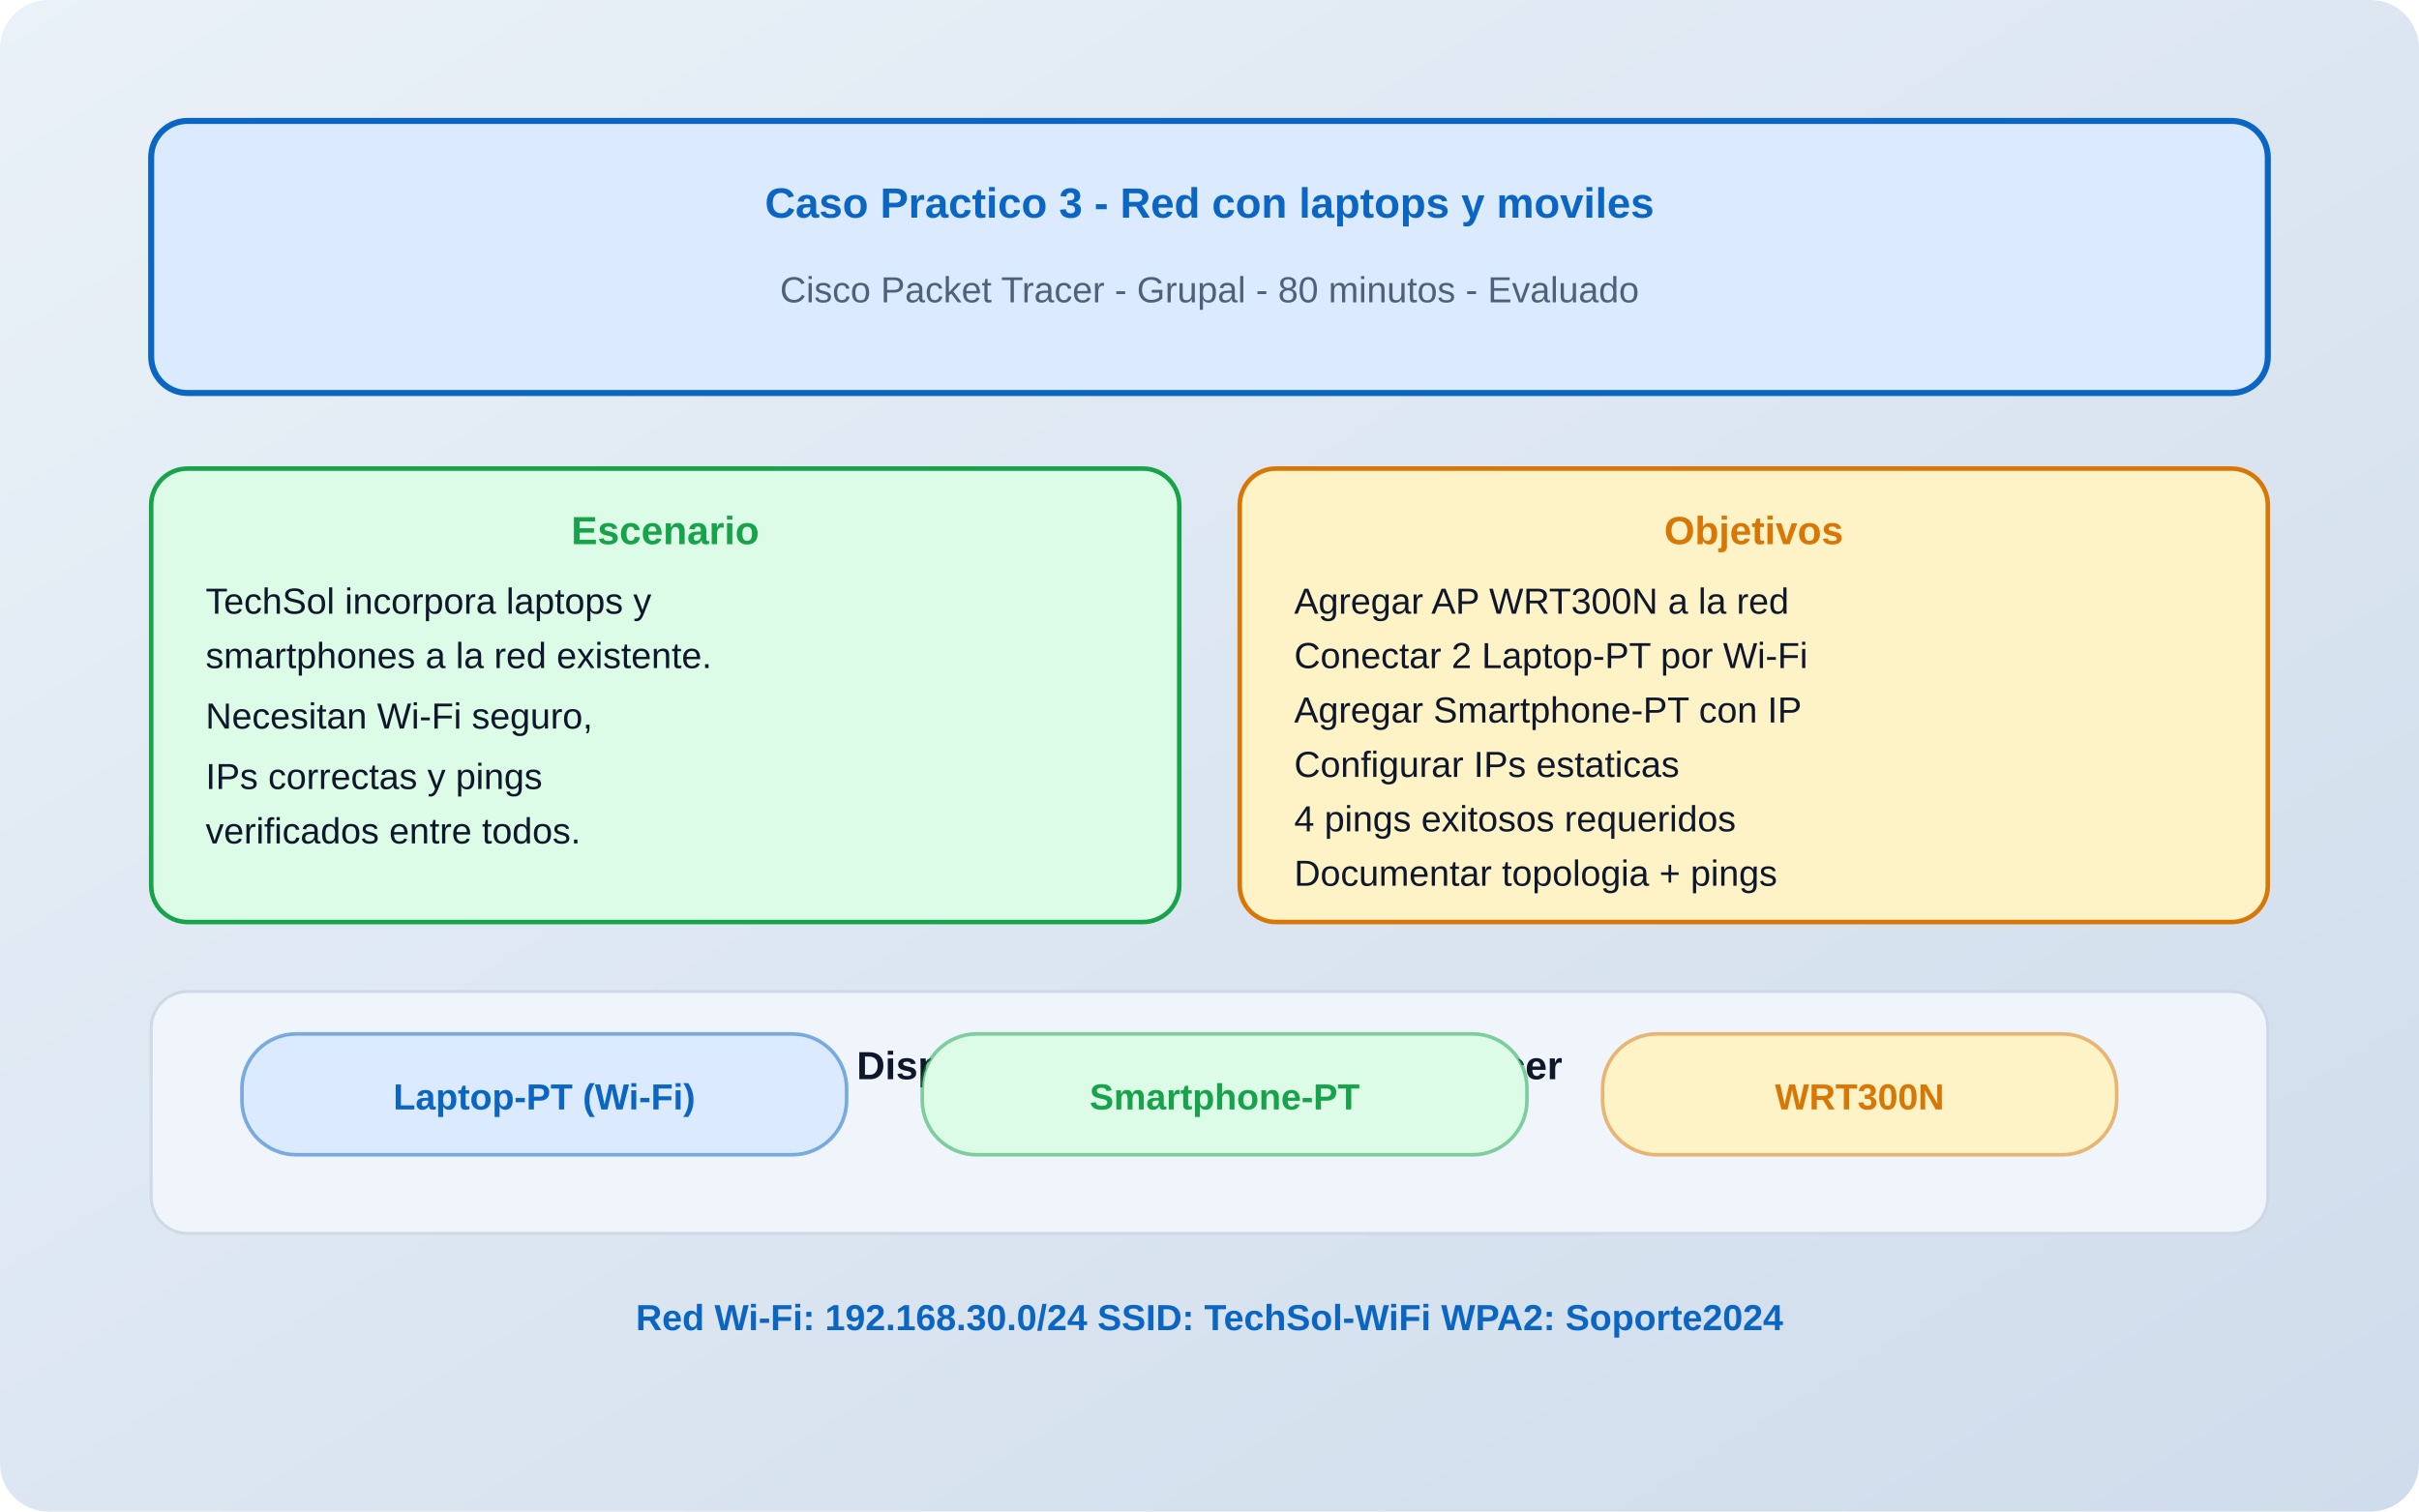
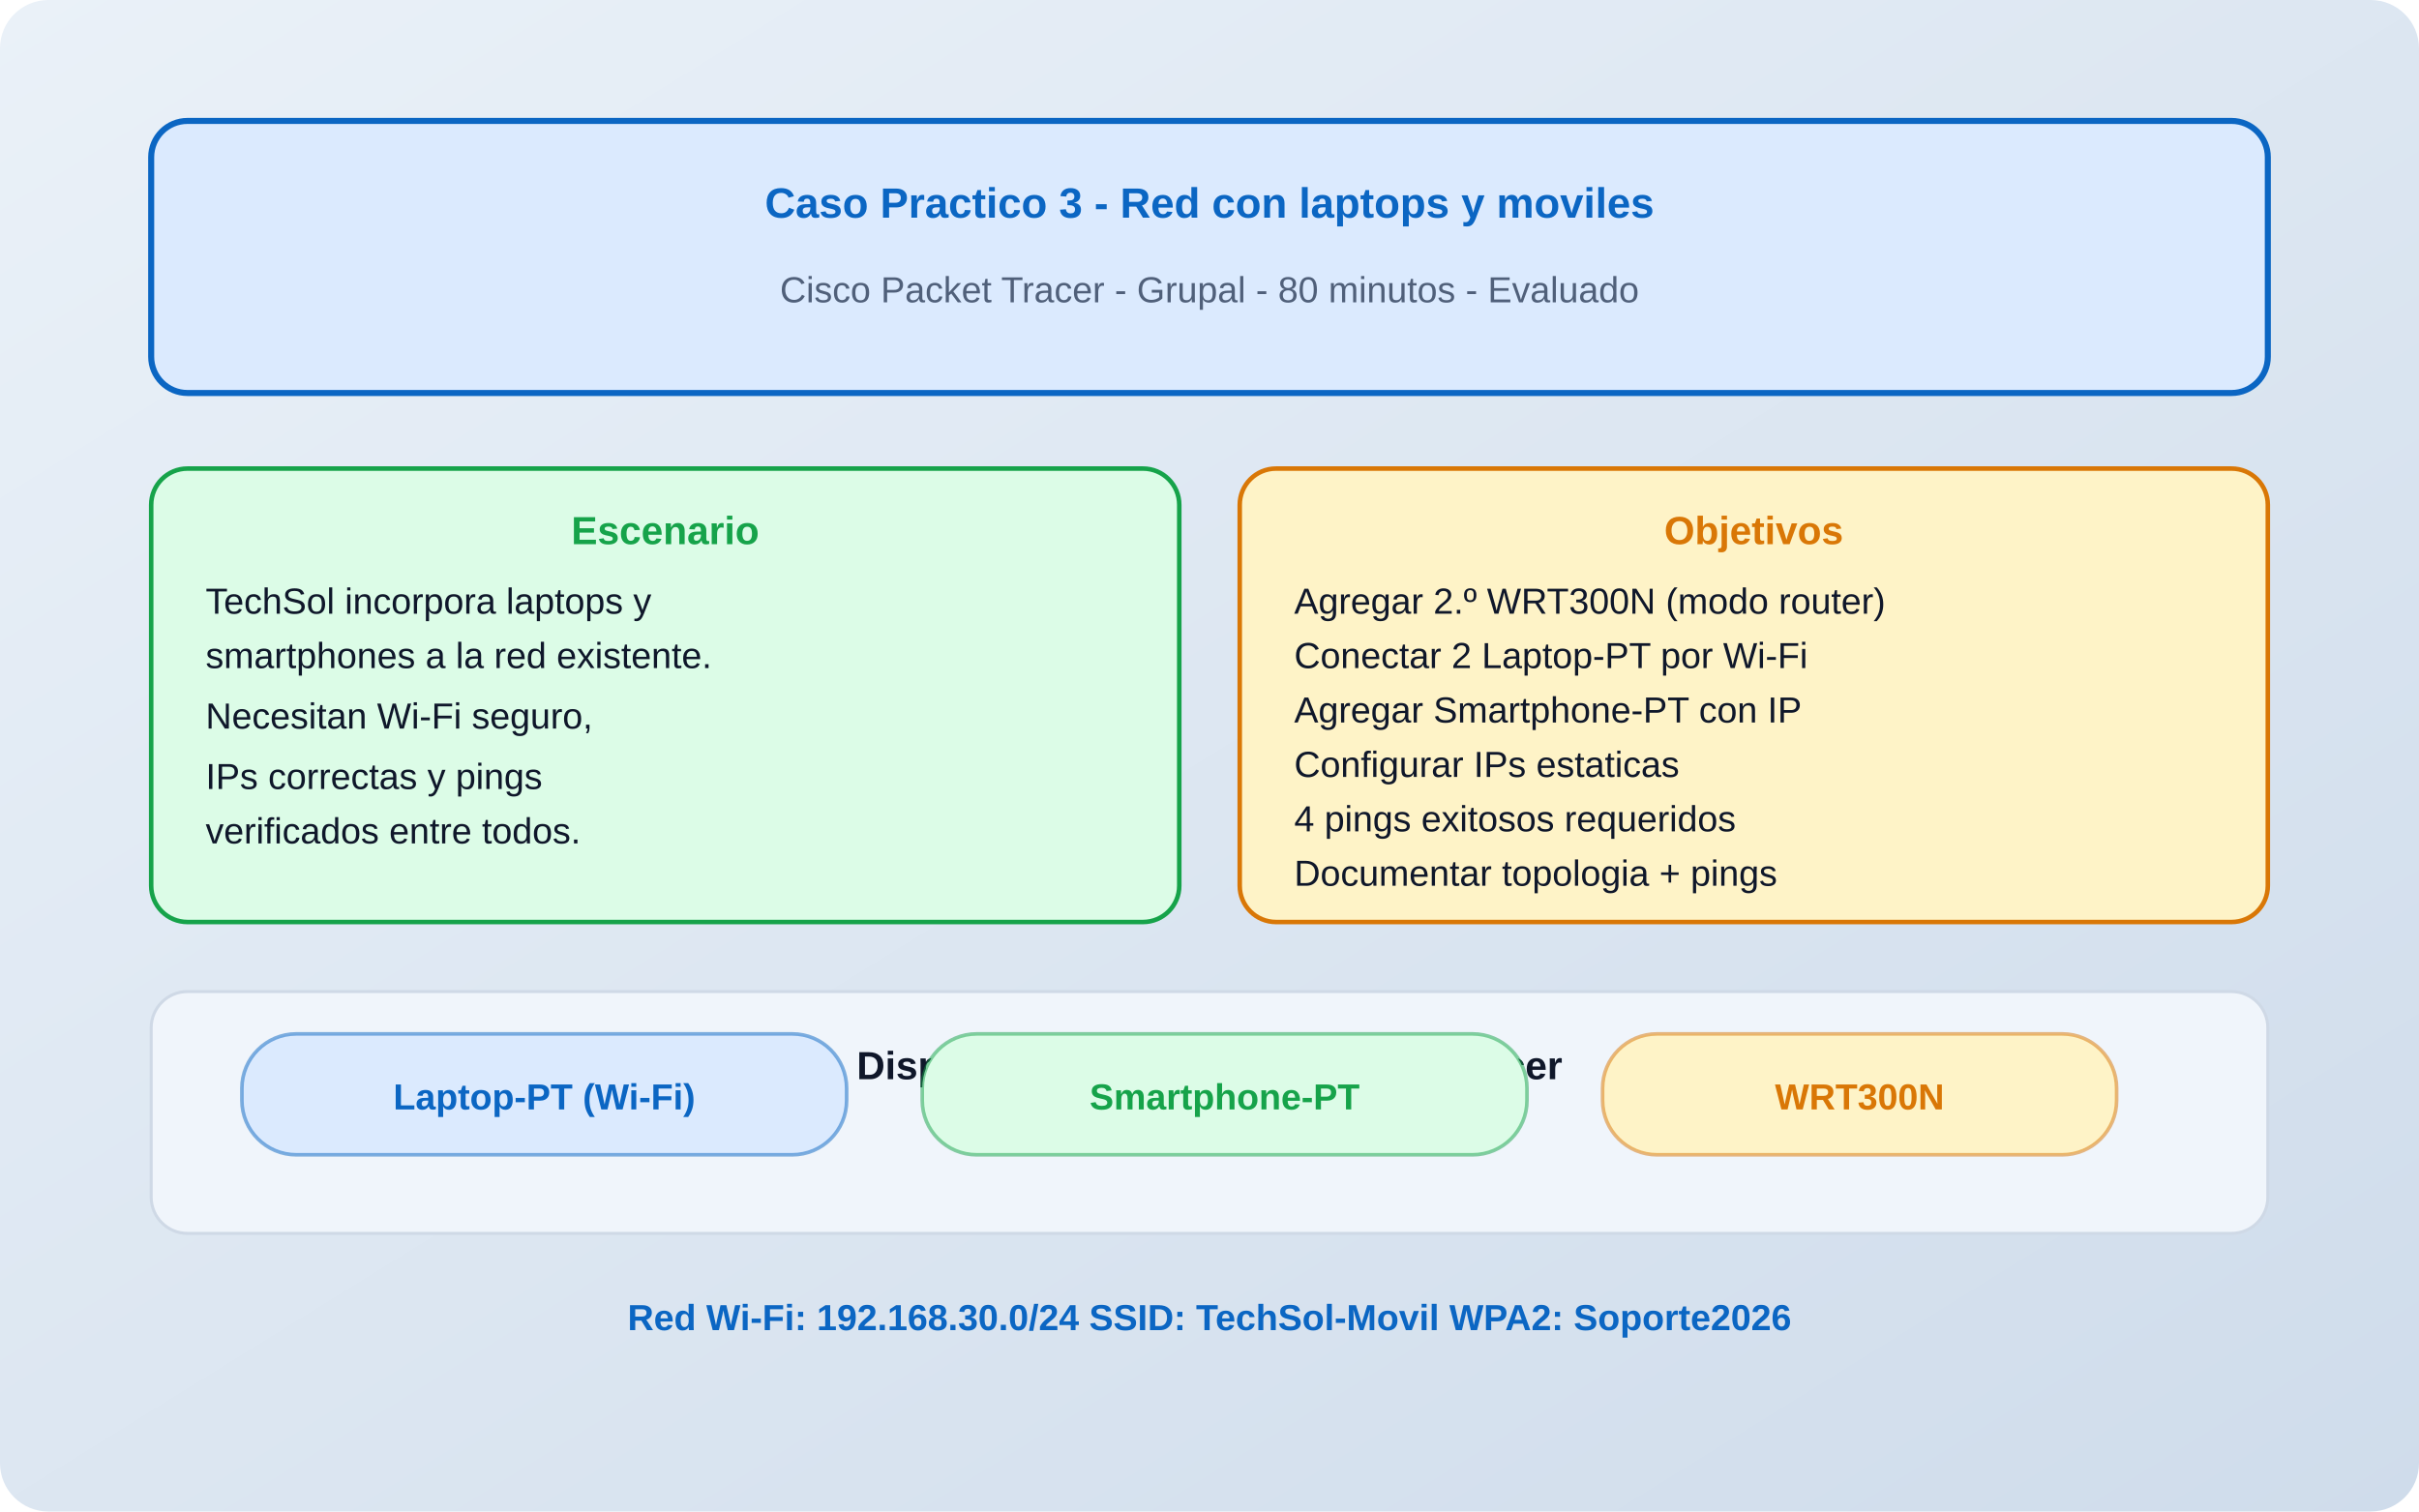
<svg xmlns="http://www.w3.org/2000/svg" width="800" height="500" viewBox="0 0 800 500">
  <defs>
    <linearGradient id="bg" x1="0%" y1="0%" x2="100%" y2="100%">
      <stop offset="0%" stop-color="#eaf1f8" />
      <stop offset="100%" stop-color="#cfdceb" />
    </linearGradient>
  </defs>
  <rect width="800" height="500" fill="url(#bg)" rx="16" />
  <rect x="50" y="40" width="700" height="90" rx="12" fill="#dbeafe" stroke="#0b66c3" stroke-width="2" />
  <text x="400" y="72" font-family="Arial,sans-serif" font-size="14" font-weight="bold" fill="#0b66c3" text-anchor="middle">Caso Practico 3 - Red con laptops y moviles</text>
  <text x="400" y="100" font-family="Arial,sans-serif" font-size="12" font-weight="normal" fill="#50607a" text-anchor="middle">Cisco Packet Tracer - Grupal - 80 minutos - Evaluado</text>
  <rect x="50" y="155" width="340" height="150" rx="12" fill="#dcfce7" stroke="#16a34a" stroke-width="1.5" />
  <text x="220" y="180" font-family="Arial,sans-serif" font-size="13" font-weight="bold" fill="#16a34a" text-anchor="middle">Escenario</text>
  <text x="68" y="203" font-family="Arial,sans-serif" font-size="12" font-weight="normal" fill="#0f172a" text-anchor="start">TechSol incorpora laptops y</text>
  <text x="68" y="221" font-family="Arial,sans-serif" font-size="12" font-weight="normal" fill="#0f172a" text-anchor="start">smartphones a la red existente.</text>
  <text x="68" y="241" font-family="Arial,sans-serif" font-size="12" font-weight="normal" fill="#0f172a" text-anchor="start">Necesitan Wi-Fi seguro,</text>
  <text x="68" y="261" font-family="Arial,sans-serif" font-size="12" font-weight="normal" fill="#0f172a" text-anchor="start">IPs correctas y pings</text>
  <text x="68" y="279" font-family="Arial,sans-serif" font-size="12" font-weight="normal" fill="#0f172a" text-anchor="start">verificados entre todos.</text>
  <rect x="410" y="155" width="340" height="150" rx="12" fill="#fef3c7" stroke="#d97706" stroke-width="1.5" />
  <text x="580" y="180" font-family="Arial,sans-serif" font-size="13" font-weight="bold" fill="#d97706" text-anchor="middle">Objetivos</text>
-   <text x="428" y="203" font-family="Arial,sans-serif" font-size="12" font-weight="normal" fill="#0f172a" text-anchor="start">Agregar AP WRT300N a la red</text>
+   <text x="428" y="203" font-family="Arial,sans-serif" font-size="12" font-weight="normal" fill="#0f172a" text-anchor="start">Agregar 2.º WRT300N (modo router)</text>
  <text x="428" y="221" font-family="Arial,sans-serif" font-size="12" font-weight="normal" fill="#0f172a" text-anchor="start">Conectar 2 Laptop-PT por Wi-Fi</text>
  <text x="428" y="239" font-family="Arial,sans-serif" font-size="12" font-weight="normal" fill="#0f172a" text-anchor="start">Agregar Smartphone-PT con IP</text>
  <text x="428" y="257" font-family="Arial,sans-serif" font-size="12" font-weight="normal" fill="#0f172a" text-anchor="start">Configurar IPs estaticas</text>
  <text x="428" y="275" font-family="Arial,sans-serif" font-size="12" font-weight="normal" fill="#0f172a" text-anchor="start">4 pings exitosos requeridos</text>
  <text x="428" y="293" font-family="Arial,sans-serif" font-size="12" font-weight="normal" fill="#0f172a" text-anchor="start">Documentar topologia + pings</text>
  <rect x="50" y="328" width="700" height="80" rx="12" fill="#f0f5fb" stroke="#cfd9e6" stroke-width="1" />
  <text x="400" y="357" font-family="Arial,sans-serif" font-size="13" font-weight="bold" fill="#0f172a" text-anchor="middle">Dispositivos nuevos en Packet Tracer</text>
  <rect x="80" y="342" width="200" height="40" rx="18" fill="#dbeafe" stroke="#0b66c3" stroke-width="1.2" stroke-opacity="0.5" />
  <text x="180" y="367" font-family="Arial,sans-serif" font-size="12" font-weight="bold" fill="#0b66c3" text-anchor="middle">Laptop-PT (Wi-Fi)</text>
  <rect x="305" y="342" width="200" height="40" rx="18" fill="#dcfce7" stroke="#16a34a" stroke-width="1.2" stroke-opacity="0.5" />
  <text x="405" y="367" font-family="Arial,sans-serif" font-size="12" font-weight="bold" fill="#16a34a" text-anchor="middle">Smartphone-PT</text>
  <rect x="530" y="342" width="170" height="40" rx="18" fill="#fef3c7" stroke="#d97706" stroke-width="1.2" stroke-opacity="0.5" />
  <text x="615" y="367" font-family="Arial,sans-serif" font-size="12" font-weight="bold" fill="#d97706" text-anchor="middle">WRT300N</text>
-   <text x="400" y="440" font-family="Arial,sans-serif" font-size="12" font-weight="bold" fill="#0b66c3" text-anchor="middle">Red Wi-Fi: 192.168.30.0/24  SSID: TechSol-WiFi  WPA2: Soporte2024</text>
+   <text x="400" y="440" font-family="Arial,sans-serif" font-size="12" font-weight="bold" fill="#0b66c3" text-anchor="middle">Red Wi-Fi: 192.168.30.0/24  SSID: TechSol-Movil  WPA2: Soporte2026</text>
</svg>
